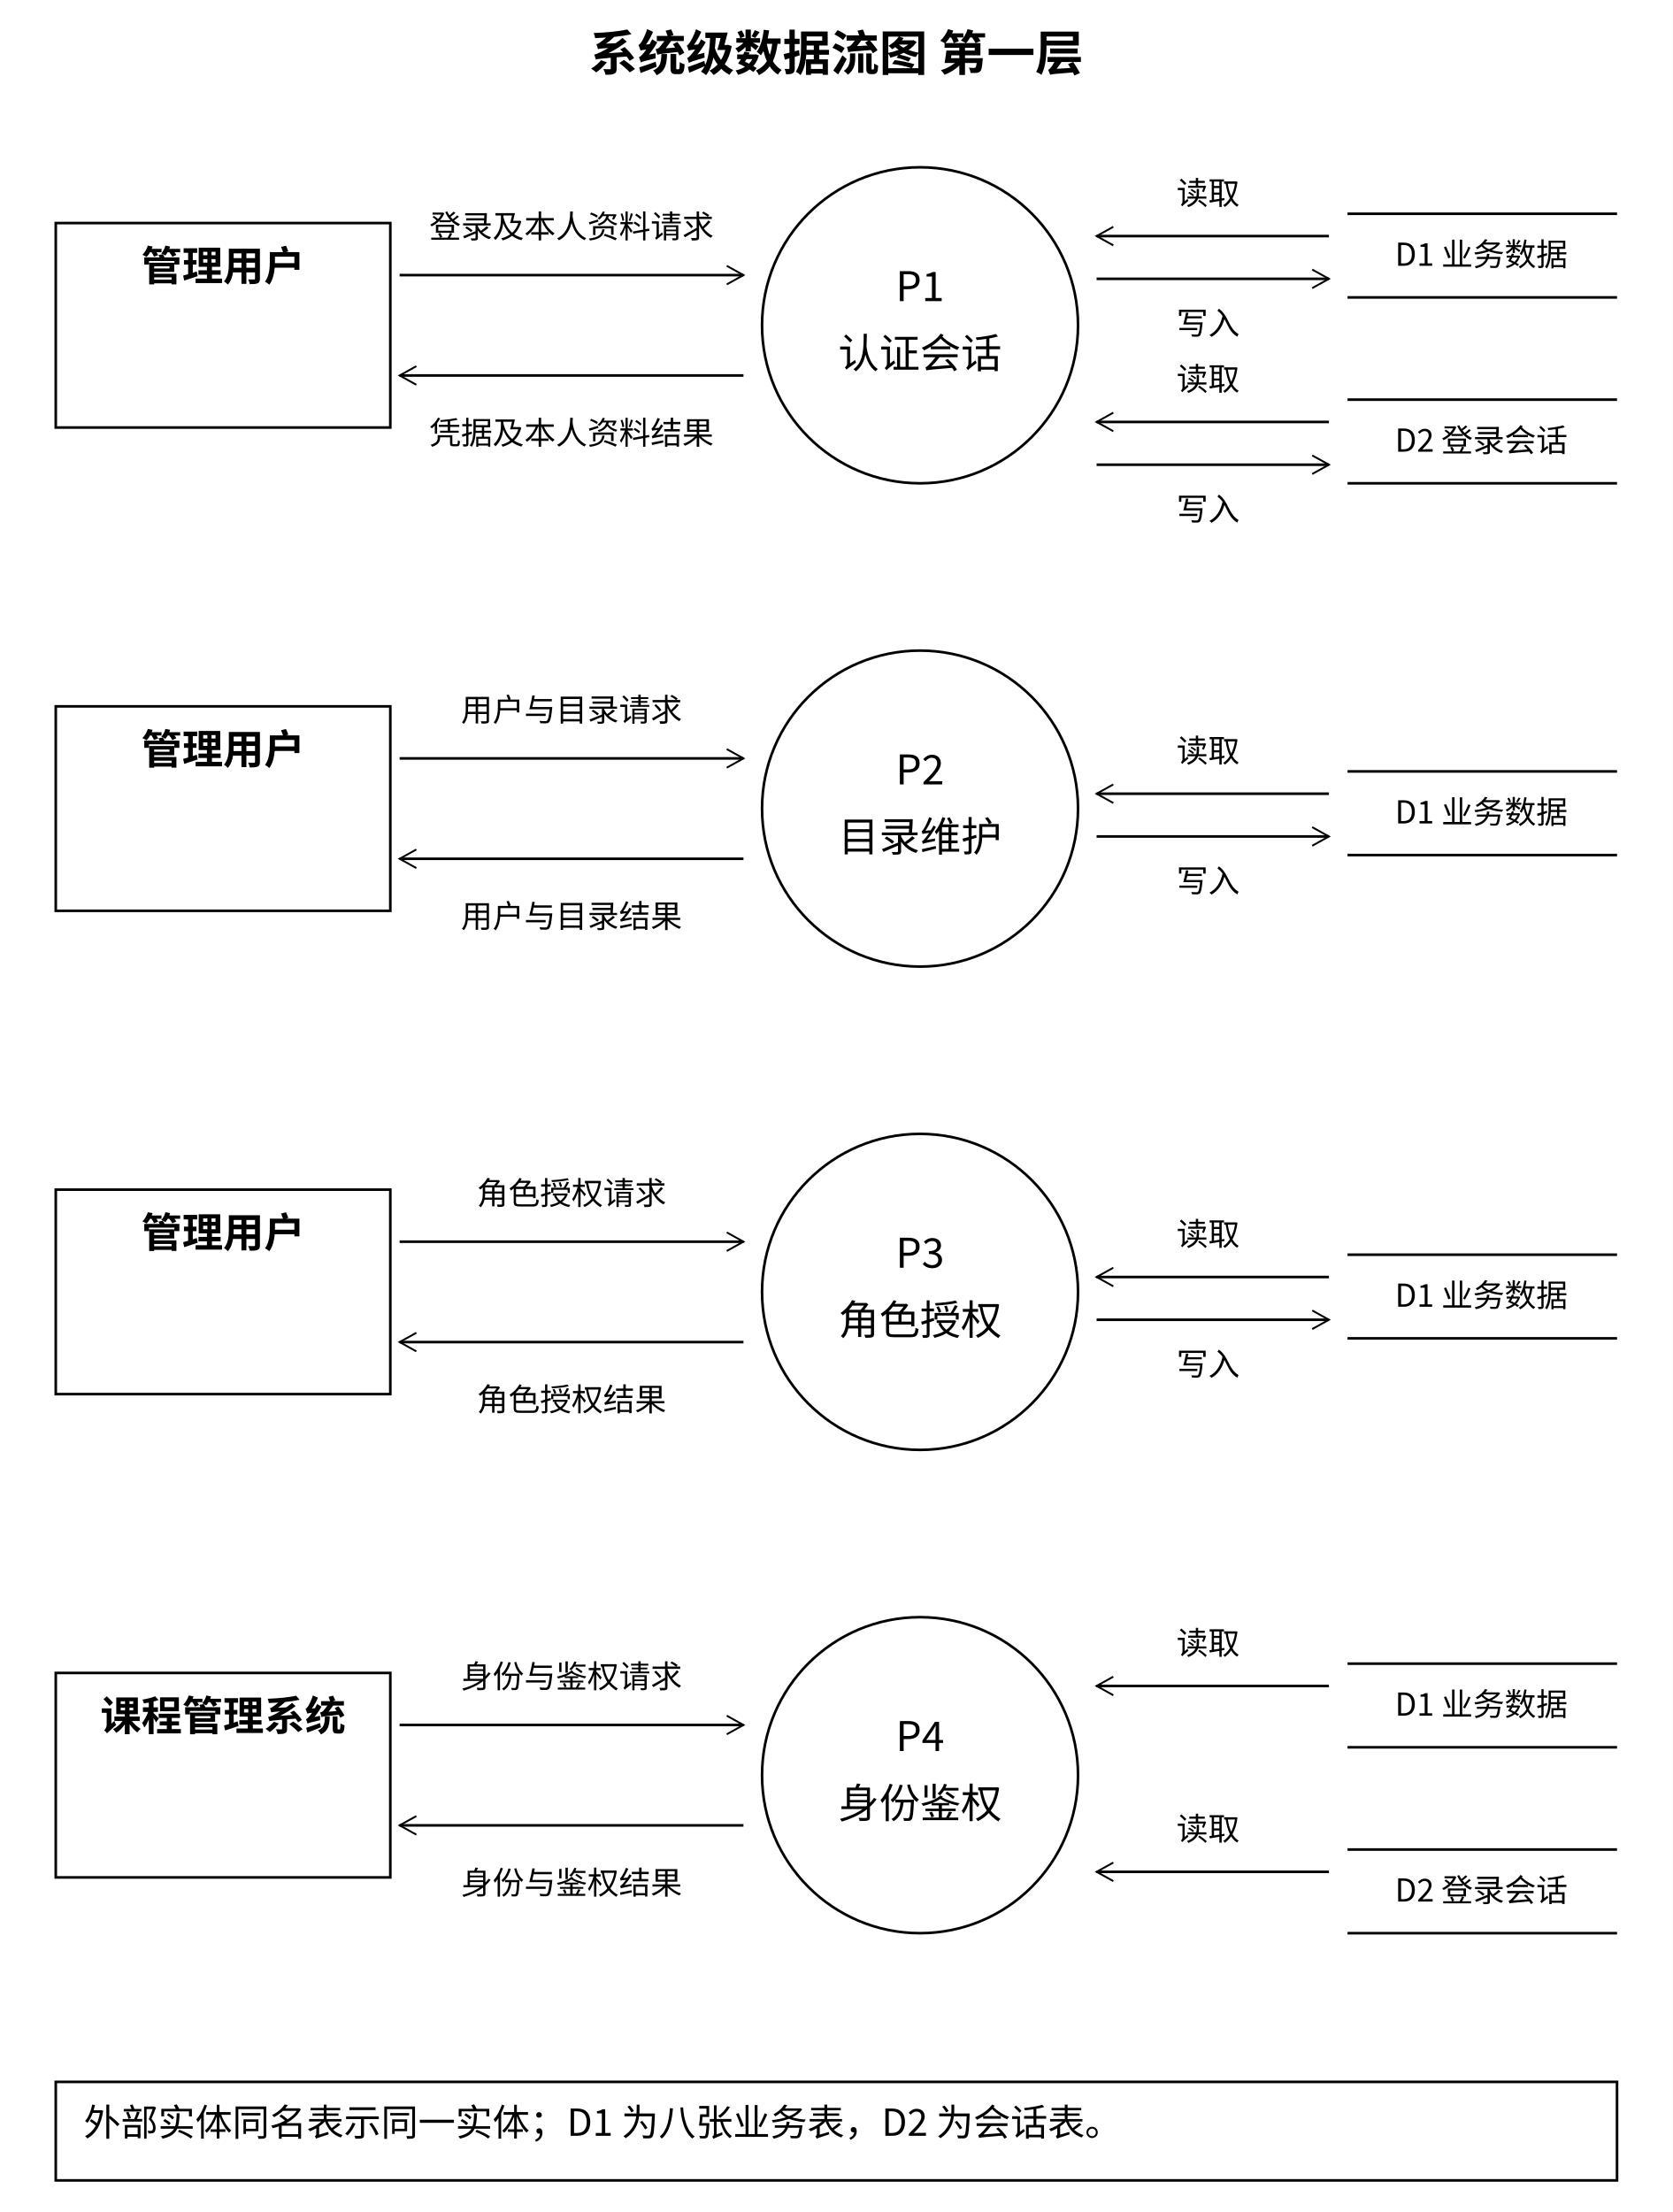
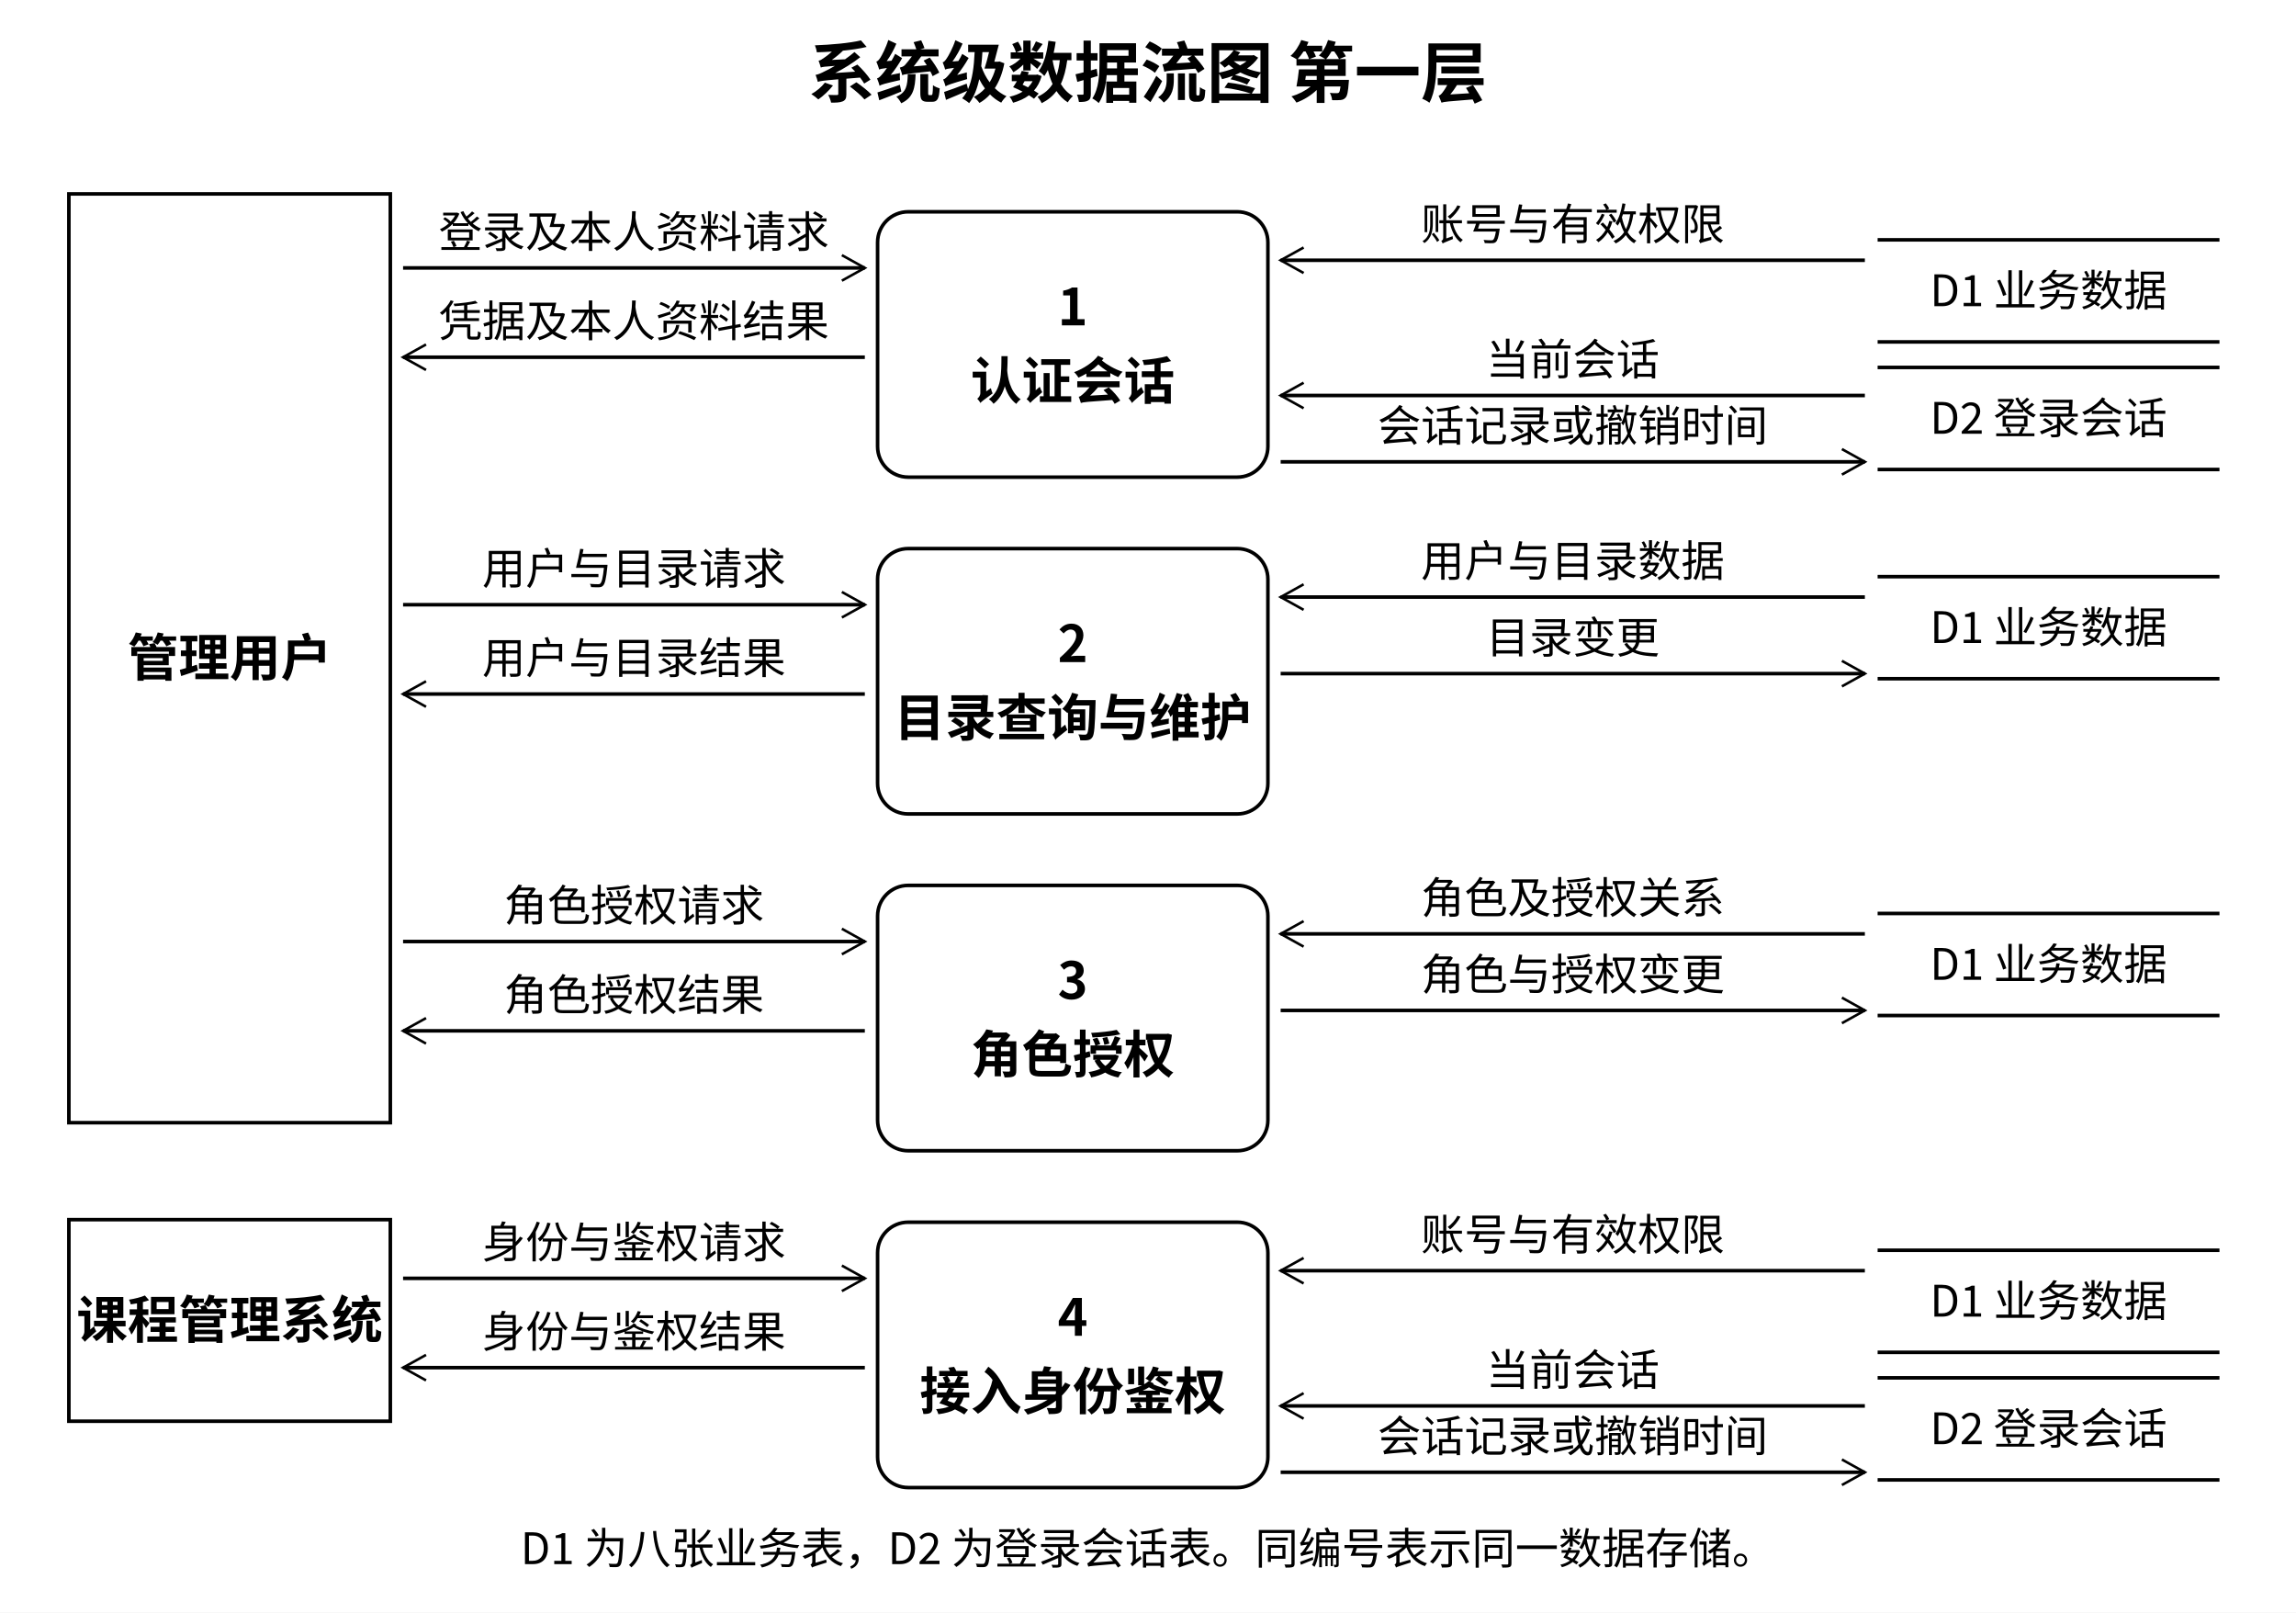
- <svg xmlns="http://www.w3.org/2000/svg" width="900" height="1190" viewBox="0 0 900 1190">
+ <svg xmlns="http://www.w3.org/2000/svg" width="900" height="632" viewBox="0 0 900 632">
  <style>text{font-family:'PingFang SC','Microsoft YaHei','Noto Sans CJK SC',system-ui,sans-serif;fill:black}</style>
  <defs>
    <marker id="open" markerWidth="12" markerHeight="12" refX="10" refY="6" orient="auto" markerUnits="userSpaceOnUse">
      <path d="M1,1 L10,6 L1,11" fill="none" stroke="black" />
    </marker>
    <marker id="filled" markerWidth="12" markerHeight="12" refX="10" refY="6" orient="auto" markerUnits="userSpaceOnUse">
      <path d="M1,1 L10,6 L1,11 Z" fill="black" />
    </marker>
    <marker id="triangle" markerWidth="16" markerHeight="16" refX="14" refY="8" orient="auto" markerUnits="userSpaceOnUse">
      <path d="M1,1 L14,8 L1,15 Z" fill="white" stroke="black" />
    </marker>
  </defs>
  <rect width="100%" height="100%" fill="white" />
  <text x="450.0" y="38" font-size="26" text-anchor="middle" font-weight="600">系统级数据流图 第一层</text>
-   <rect x="30" y="120" width="180" height="110" rx="0" fill="white" stroke="black" stroke-width="1.4" />
-   <text x="120.0" y="151" font-size="22" text-anchor="middle" font-weight="600">管理用户</text>
-   <circle cx="495" cy="175" r="85" fill="white" stroke="black" stroke-width="1.4" />
-   <text x="495" y="162" font-size="22" text-anchor="middle" font-weight="400">P1</text>
-   <text x="495" y="198" font-size="22" text-anchor="middle" font-weight="400">认证会话</text>
-   <path d="M 215,148 L 400,148" fill="none" stroke="black" stroke-width="1.4" marker-end="url(#open)" />
-   <rect x="226.0" y="111" width="163" height="23" fill="white" />
-   <text x="307.5" y="128" font-size="17" text-anchor="middle" font-weight="400">登录及本人资料请求</text>
-   <path d="M 400,202 L 215,202" fill="none" stroke="black" stroke-width="1.4" marker-end="url(#open)" />
-   <rect x="226.0" y="222" width="163" height="23" fill="white" />
-   <text x="307.5" y="239" font-size="17" text-anchor="middle" font-weight="400">凭据及本人资料结果</text>
-   <path d="M 725,115 L 870,115" fill="none" stroke="black" stroke-width="1.4" />
-   <path d="M 725,160 L 870,160" fill="none" stroke="black" stroke-width="1.4" />
-   <text x="797" y="143" font-size="17" text-anchor="middle" font-weight="400">D1 业务数据</text>
-   <path d="M 715,127 L 590,127" fill="none" stroke="black" stroke-width="1.4" marker-end="url(#open)" />
-   <rect x="628.0" y="93" width="44" height="23" fill="white" />
-   <text x="650" y="110" font-size="17" text-anchor="middle" font-weight="400">读取</text>
-   <path d="M 590,150 L 715,150" fill="none" stroke="black" stroke-width="1.4" marker-end="url(#open)" />
-   <rect x="628.0" y="163" width="44" height="23" fill="white" />
-   <text x="650" y="180" font-size="17" text-anchor="middle" font-weight="400">写入</text>
-   <path d="M 725,215 L 870,215" fill="none" stroke="black" stroke-width="1.4" />
-   <path d="M 725,260 L 870,260" fill="none" stroke="black" stroke-width="1.4" />
-   <text x="797" y="243" font-size="17" text-anchor="middle" font-weight="400">D2 登录会话</text>
-   <path d="M 715,227 L 590,227" fill="none" stroke="black" stroke-width="1.4" marker-end="url(#open)" />
-   <rect x="628.0" y="193" width="44" height="23" fill="white" />
-   <text x="650" y="210" font-size="17" text-anchor="middle" font-weight="400">读取</text>
-   <path d="M 590,250 L 715,250" fill="none" stroke="black" stroke-width="1.4" marker-end="url(#open)" />
-   <rect x="628.0" y="263" width="44" height="23" fill="white" />
-   <text x="650" y="280" font-size="17" text-anchor="middle" font-weight="400">写入</text>
-   <rect x="30" y="380" width="180" height="110" rx="0" fill="white" stroke="black" stroke-width="1.4" />
-   <text x="120.0" y="411" font-size="22" text-anchor="middle" font-weight="600">管理用户</text>
-   <circle cx="495" cy="435" r="85" fill="white" stroke="black" stroke-width="1.4" />
-   <text x="495" y="422" font-size="22" text-anchor="middle" font-weight="400">P2</text>
-   <text x="495" y="458" font-size="22" text-anchor="middle" font-weight="400">目录维护</text>
-   <path d="M 215,408 L 400,408" fill="none" stroke="black" stroke-width="1.4" marker-end="url(#open)" />
-   <rect x="243.0" y="371" width="129" height="23" fill="white" />
-   <text x="307.5" y="388" font-size="17" text-anchor="middle" font-weight="400">用户与目录请求</text>
-   <path d="M 400,462 L 215,462" fill="none" stroke="black" stroke-width="1.4" marker-end="url(#open)" />
-   <rect x="243.0" y="482" width="129" height="23" fill="white" />
-   <text x="307.5" y="499" font-size="17" text-anchor="middle" font-weight="400">用户与目录结果</text>
-   <path d="M 725,415 L 870,415" fill="none" stroke="black" stroke-width="1.4" />
-   <path d="M 725,460 L 870,460" fill="none" stroke="black" stroke-width="1.4" />
-   <text x="797" y="443" font-size="17" text-anchor="middle" font-weight="400">D1 业务数据</text>
-   <path d="M 715,427 L 590,427" fill="none" stroke="black" stroke-width="1.4" marker-end="url(#open)" />
-   <rect x="628.0" y="393" width="44" height="23" fill="white" />
-   <text x="650" y="410" font-size="17" text-anchor="middle" font-weight="400">读取</text>
-   <path d="M 590,450 L 715,450" fill="none" stroke="black" stroke-width="1.4" marker-end="url(#open)" />
-   <rect x="628.0" y="463" width="44" height="23" fill="white" />
-   <text x="650" y="480" font-size="17" text-anchor="middle" font-weight="400">写入</text>
-   <rect x="30" y="640" width="180" height="110" rx="0" fill="white" stroke="black" stroke-width="1.4" />
-   <text x="120.0" y="671" font-size="22" text-anchor="middle" font-weight="600">管理用户</text>
-   <circle cx="495" cy="695" r="85" fill="white" stroke="black" stroke-width="1.4" />
-   <text x="495" y="682" font-size="22" text-anchor="middle" font-weight="400">P3</text>
-   <text x="495" y="718" font-size="22" text-anchor="middle" font-weight="400">角色授权</text>
-   <path d="M 215,668 L 400,668" fill="none" stroke="black" stroke-width="1.4" marker-end="url(#open)" />
-   <rect x="251.5" y="631" width="112" height="23" fill="white" />
-   <text x="307.5" y="648" font-size="17" text-anchor="middle" font-weight="400">角色授权请求</text>
-   <path d="M 400,722 L 215,722" fill="none" stroke="black" stroke-width="1.4" marker-end="url(#open)" />
-   <rect x="251.5" y="742" width="112" height="23" fill="white" />
-   <text x="307.5" y="759" font-size="17" text-anchor="middle" font-weight="400">角色授权结果</text>
-   <path d="M 725,675 L 870,675" fill="none" stroke="black" stroke-width="1.4" />
-   <path d="M 725,720 L 870,720" fill="none" stroke="black" stroke-width="1.4" />
-   <text x="797" y="703" font-size="17" text-anchor="middle" font-weight="400">D1 业务数据</text>
-   <path d="M 715,687 L 590,687" fill="none" stroke="black" stroke-width="1.4" marker-end="url(#open)" />
-   <rect x="628.0" y="653" width="44" height="23" fill="white" />
-   <text x="650" y="670" font-size="17" text-anchor="middle" font-weight="400">读取</text>
-   <path d="M 590,710 L 715,710" fill="none" stroke="black" stroke-width="1.4" marker-end="url(#open)" />
-   <rect x="628.0" y="723" width="44" height="23" fill="white" />
-   <text x="650" y="740" font-size="17" text-anchor="middle" font-weight="400">写入</text>
-   <rect x="30" y="900" width="180" height="110" rx="0" fill="white" stroke="black" stroke-width="1.4" />
-   <text x="120.0" y="931" font-size="22" text-anchor="middle" font-weight="600">课程管理系统</text>
-   <circle cx="495" cy="955" r="85" fill="white" stroke="black" stroke-width="1.4" />
-   <text x="495" y="942" font-size="22" text-anchor="middle" font-weight="400">P4</text>
-   <text x="495" y="978" font-size="22" text-anchor="middle" font-weight="400">身份鉴权</text>
-   <path d="M 215,928 L 400,928" fill="none" stroke="black" stroke-width="1.4" marker-end="url(#open)" />
-   <rect x="243.0" y="891" width="129" height="23" fill="white" />
-   <text x="307.5" y="908" font-size="17" text-anchor="middle" font-weight="400">身份与鉴权请求</text>
-   <path d="M 400,982 L 215,982" fill="none" stroke="black" stroke-width="1.4" marker-end="url(#open)" />
-   <rect x="243.0" y="1002" width="129" height="23" fill="white" />
-   <text x="307.5" y="1019" font-size="17" text-anchor="middle" font-weight="400">身份与鉴权结果</text>
-   <path d="M 725,895 L 870,895" fill="none" stroke="black" stroke-width="1.4" />
-   <path d="M 725,940 L 870,940" fill="none" stroke="black" stroke-width="1.4" />
-   <text x="797" y="923" font-size="17" text-anchor="middle" font-weight="400">D1 业务数据</text>
-   <path d="M 715,907 L 590,907" fill="none" stroke="black" stroke-width="1.4" marker-end="url(#open)" />
-   <rect x="628.0" y="873" width="44" height="23" fill="white" />
-   <text x="650" y="890" font-size="17" text-anchor="middle" font-weight="400">读取</text>
-   <path d="M 725,995 L 870,995" fill="none" stroke="black" stroke-width="1.4" />
-   <path d="M 725,1040 L 870,1040" fill="none" stroke="black" stroke-width="1.4" />
-   <text x="797" y="1023" font-size="17" text-anchor="middle" font-weight="400">D2 登录会话</text>
-   <path d="M 715,1007 L 590,1007" fill="none" stroke="black" stroke-width="1.4" marker-end="url(#open)" />
-   <rect x="628.0" y="973" width="44" height="23" fill="white" />
-   <text x="650" y="990" font-size="17" text-anchor="middle" font-weight="400">读取</text>
-   <rect x="30" y="1120" width="840" height="53" rx="0" fill="white" stroke="black" stroke-width="1.4" />
-   <text x="45" y="1149" font-size="20" text-anchor="start" font-weight="400">外部实体同名表示同一实体；D1 为八张业务表，D2 为会话表。</text>
+   <rect x="27" y="76" width="126" height="364" rx="0" fill="white" stroke="black" stroke-width="1.4" />
+   <text x="90.0" y="265.0" font-size="20" text-anchor="middle" font-weight="600">管理用户</text>
+   <rect x="27" y="478" width="126" height="79" rx="0" fill="white" stroke="black" stroke-width="1.4" />
+   <text x="90.0" y="524.5" font-size="20" text-anchor="middle" font-weight="600">课程管理系统</text>
+   <rect x="344" y="83" width="153" height="104" rx="12" fill="white" stroke="black" stroke-width="1.4" />
+   <text x="420.5" y="127.5" font-size="20" text-anchor="middle" font-weight="600">1</text>
+   <text x="420.5" y="156.5" font-size="20" text-anchor="middle" font-weight="600">认证会话</text>
+   <path d="M 158,105 L 339,105" fill="none" stroke="black" stroke-width="1.4" marker-end="url(#open)" />
+   <text x="248.5" y="97" font-size="17" text-anchor="middle" font-weight="400">登录及本人资料请求</text>
+   <path d="M 339,140 L 158,140" fill="none" stroke="black" stroke-width="1.4" marker-end="url(#open)" />
+   <text x="248.5" y="132" font-size="17" text-anchor="middle" font-weight="400">凭据及本人资料结果</text>
+   <path d="M 736,94 L 870,94" fill="none" stroke="black" stroke-width="1.4" />
+   <path d="M 736,134 L 870,134" fill="none" stroke="black" stroke-width="1.4" />
+   <text x="803.0" y="120" font-size="17" text-anchor="middle" font-weight="400">D1 业务数据</text>
+   <path d="M 731,102 L 502,102" fill="none" stroke="black" stroke-width="1.4" marker-end="url(#open)" />
+   <text x="616.5" y="94" font-size="17" text-anchor="middle" font-weight="400">账号与有效权限</text>
+   <path d="M 736,144 L 870,144" fill="none" stroke="black" stroke-width="1.4" />
+   <path d="M 736,184 L 870,184" fill="none" stroke="black" stroke-width="1.4" />
+   <text x="803.0" y="170" font-size="17" text-anchor="middle" font-weight="400">D2 登录会话</text>
+   <path d="M 731,155 L 502,155" fill="none" stroke="black" stroke-width="1.4" marker-end="url(#open)" />
+   <text x="616.5" y="147" font-size="17" text-anchor="middle" font-weight="400">当前会话</text>
+   <path d="M 502,181 L 731,181" fill="none" stroke="black" stroke-width="1.4" marker-end="url(#open)" />
+   <text x="616.5" y="173" font-size="17" text-anchor="middle" font-weight="400">会话记录或撤销时间</text>
+   <rect x="344" y="215" width="153" height="104" rx="12" fill="white" stroke="black" stroke-width="1.4" />
+   <text x="420.5" y="259.5" font-size="20" text-anchor="middle" font-weight="600">2</text>
+   <text x="420.5" y="288.5" font-size="20" text-anchor="middle" font-weight="600">目录查询与维护</text>
+   <path d="M 158,237 L 339,237" fill="none" stroke="black" stroke-width="1.4" marker-end="url(#open)" />
+   <text x="248.5" y="229" font-size="17" text-anchor="middle" font-weight="400">用户与目录请求</text>
+   <path d="M 339,272 L 158,272" fill="none" stroke="black" stroke-width="1.4" marker-end="url(#open)" />
+   <text x="248.5" y="264" font-size="17" text-anchor="middle" font-weight="400">用户与目录结果</text>
+   <path d="M 736,226 L 870,226" fill="none" stroke="black" stroke-width="1.4" />
+   <path d="M 736,266 L 870,266" fill="none" stroke="black" stroke-width="1.4" />
+   <text x="803.0" y="252" font-size="17" text-anchor="middle" font-weight="400">D1 业务数据</text>
+   <path d="M 731,234 L 502,234" fill="none" stroke="black" stroke-width="1.4" marker-end="url(#open)" />
+   <text x="616.5" y="226" font-size="17" text-anchor="middle" font-weight="400">用户与目录数据</text>
+   <path d="M 502,264 L 731,264" fill="none" stroke="black" stroke-width="1.4" marker-end="url(#open)" />
+   <text x="616.5" y="256" font-size="17" text-anchor="middle" font-weight="400">目录变更</text>
+   <rect x="344" y="347" width="153" height="104" rx="12" fill="white" stroke="black" stroke-width="1.4" />
+   <text x="420.5" y="391.5" font-size="20" text-anchor="middle" font-weight="600">3</text>
+   <text x="420.5" y="420.5" font-size="20" text-anchor="middle" font-weight="600">角色授权</text>
+   <path d="M 158,369 L 339,369" fill="none" stroke="black" stroke-width="1.4" marker-end="url(#open)" />
+   <text x="248.5" y="361" font-size="17" text-anchor="middle" font-weight="400">角色授权请求</text>
+   <path d="M 339,404 L 158,404" fill="none" stroke="black" stroke-width="1.4" marker-end="url(#open)" />
+   <text x="248.5" y="396" font-size="17" text-anchor="middle" font-weight="400">角色授权结果</text>
+   <path d="M 736,358 L 870,358" fill="none" stroke="black" stroke-width="1.4" />
+   <path d="M 736,398 L 870,398" fill="none" stroke="black" stroke-width="1.4" />
+   <text x="803.0" y="384" font-size="17" text-anchor="middle" font-weight="400">D1 业务数据</text>
+   <path d="M 731,366 L 502,366" fill="none" stroke="black" stroke-width="1.4" marker-end="url(#open)" />
+   <text x="616.5" y="358" font-size="17" text-anchor="middle" font-weight="400">角色及授权关系</text>
+   <path d="M 502,396 L 731,396" fill="none" stroke="black" stroke-width="1.4" marker-end="url(#open)" />
+   <text x="616.5" y="388" font-size="17" text-anchor="middle" font-weight="400">角色与授权变更</text>
+   <rect x="344" y="479" width="153" height="104" rx="12" fill="white" stroke="black" stroke-width="1.4" />
+   <text x="420.5" y="523.5" font-size="20" text-anchor="middle" font-weight="600">4</text>
+   <text x="420.5" y="552.5" font-size="20" text-anchor="middle" font-weight="600">接入身份鉴权</text>
+   <path d="M 158,501 L 339,501" fill="none" stroke="black" stroke-width="1.4" marker-end="url(#open)" />
+   <text x="248.5" y="493" font-size="17" text-anchor="middle" font-weight="400">身份与鉴权请求</text>
+   <path d="M 339,536 L 158,536" fill="none" stroke="black" stroke-width="1.4" marker-end="url(#open)" />
+   <text x="248.5" y="528" font-size="17" text-anchor="middle" font-weight="400">身份与鉴权结果</text>
+   <path d="M 736,490 L 870,490" fill="none" stroke="black" stroke-width="1.4" />
+   <path d="M 736,530 L 870,530" fill="none" stroke="black" stroke-width="1.4" />
+   <text x="803.0" y="516" font-size="17" text-anchor="middle" font-weight="400">D1 业务数据</text>
+   <path d="M 731,498 L 502,498" fill="none" stroke="black" stroke-width="1.4" marker-end="url(#open)" />
+   <text x="616.5" y="490" font-size="17" text-anchor="middle" font-weight="400">账号与有效权限</text>
+   <path d="M 736,540 L 870,540" fill="none" stroke="black" stroke-width="1.4" />
+   <path d="M 736,580 L 870,580" fill="none" stroke="black" stroke-width="1.4" />
+   <text x="803.0" y="566" font-size="17" text-anchor="middle" font-weight="400">D2 登录会话</text>
+   <path d="M 731,551 L 502,551" fill="none" stroke="black" stroke-width="1.4" marker-end="url(#open)" />
+   <text x="616.5" y="543" font-size="17" text-anchor="middle" font-weight="400">当前会话</text>
+   <path d="M 502,577 L 731,577" fill="none" stroke="black" stroke-width="1.4" marker-end="url(#open)" />
+   <text x="616.5" y="569" font-size="17" text-anchor="middle" font-weight="400">会话记录或撤销时间</text>
+   <text x="450" y="613" font-size="17" text-anchor="middle" font-weight="400">D1 为八张业务表，D2 为登录会话表。同编号表示同一数据存储。</text>
</svg>
